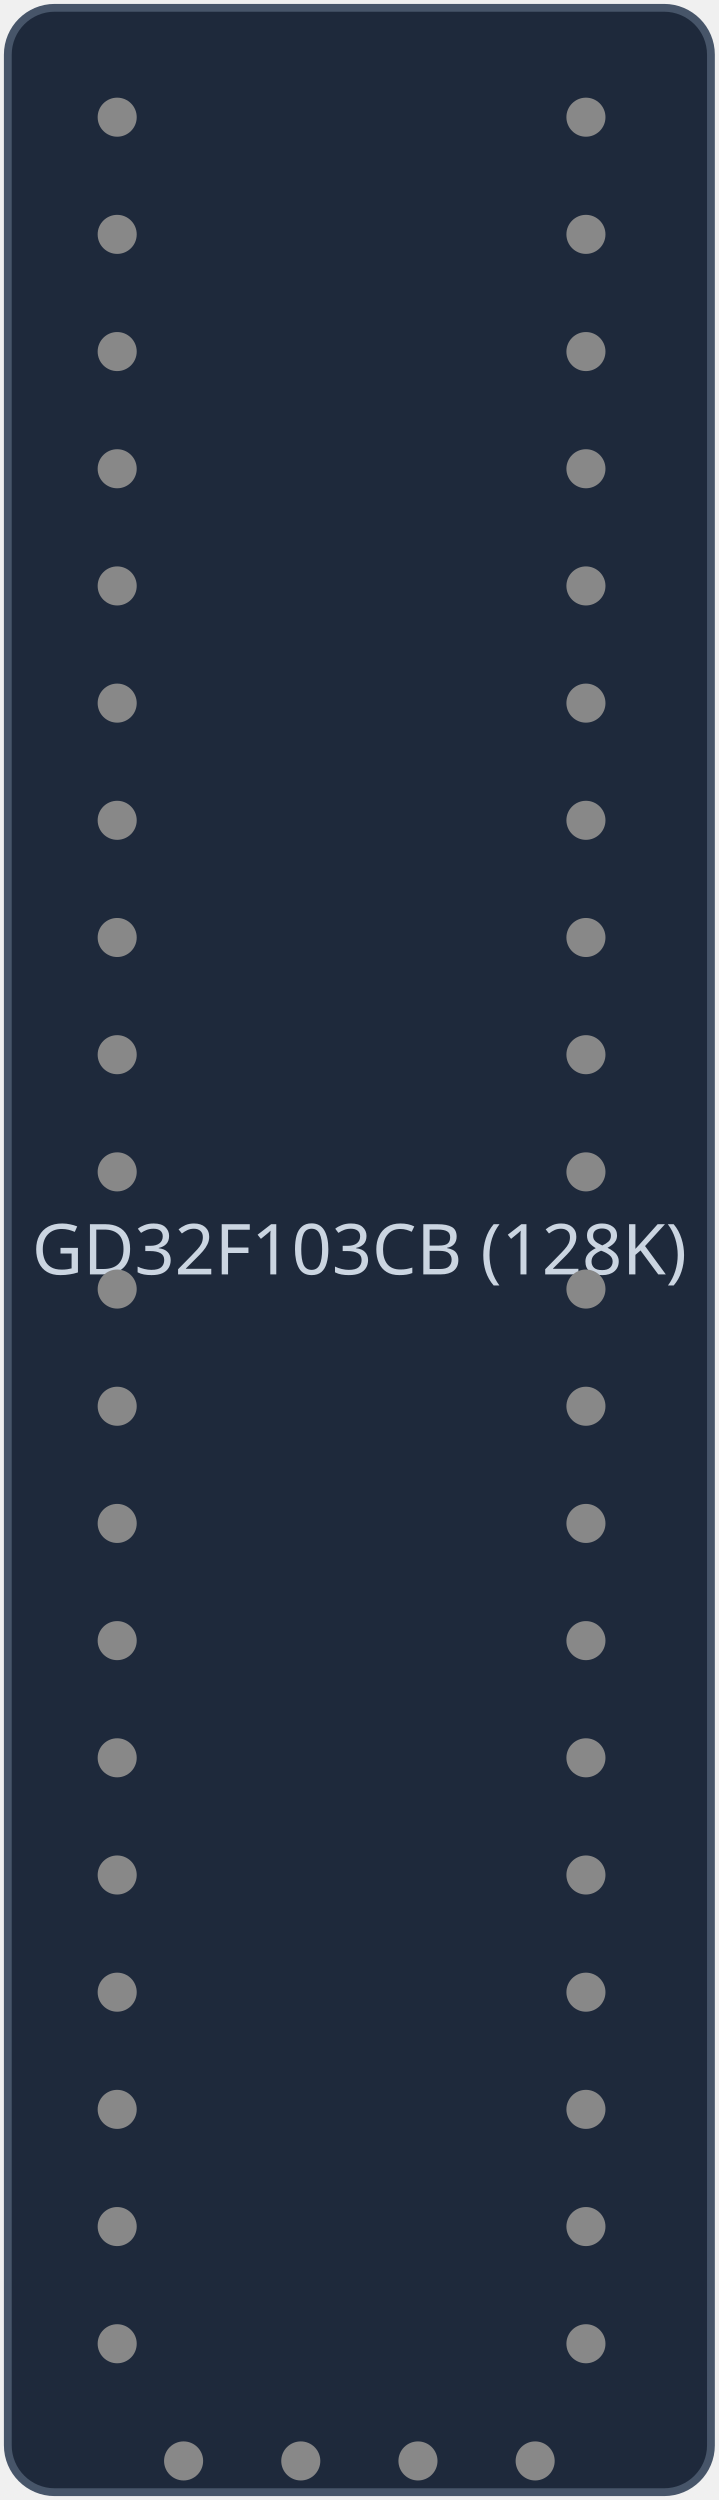
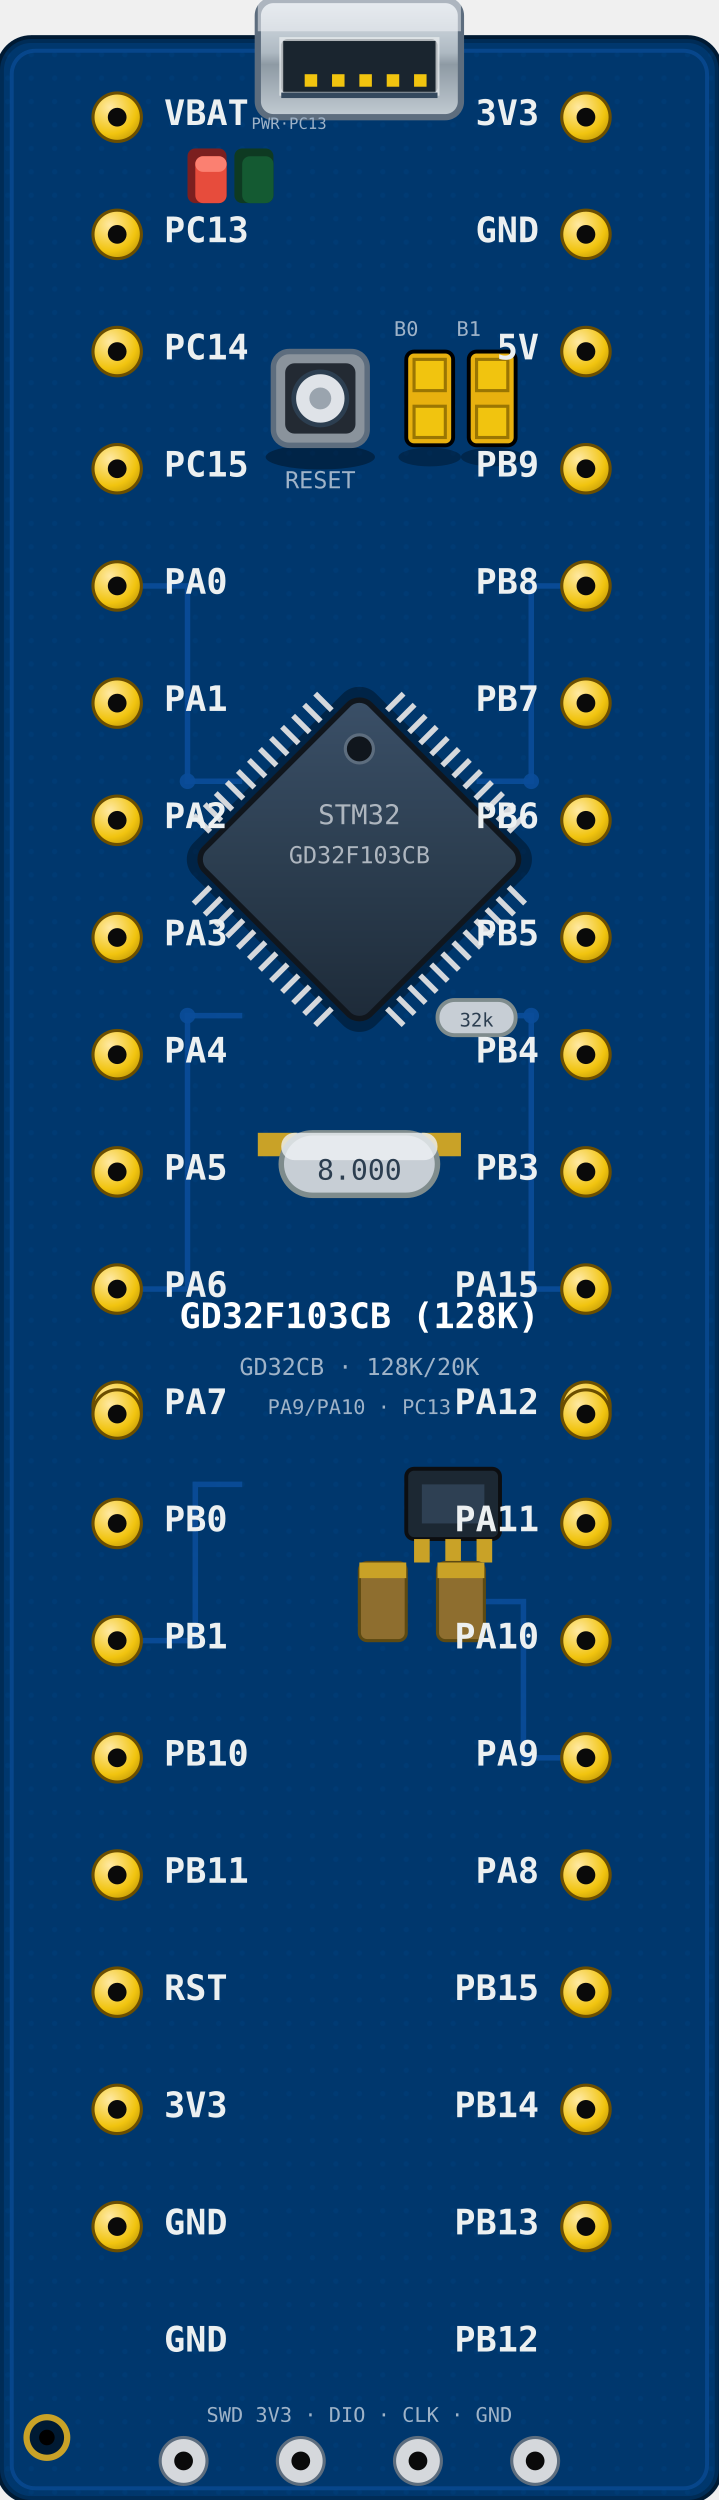
- <svg xmlns="http://www.w3.org/2000/svg" width="100%" height="100%" viewBox="0 0 92 320">
-   <rect x="1" y="1" width="90" height="318" rx="6" fill="#1e293b" stroke="#475569" />
-   <text x="46.0" y="160.0" text-anchor="middle" dominant-baseline="middle" fill="#cbd5e1" font-size="9" font-family="sans-serif">GD32F103CB (128K)</text>
-   <circle cx="15" cy="15" r="2.5" fill="#888" data-pin="VBAT" />
-   <circle cx="15" cy="30" r="2.5" fill="#888" data-pin="PC13" />
-   <circle cx="15" cy="45" r="2.5" fill="#888" data-pin="PC14" />
-   <circle cx="15" cy="60" r="2.5" fill="#888" data-pin="PC15" />
-   <circle cx="15" cy="75" r="2.5" fill="#888" data-pin="PA0" />
-   <circle cx="15" cy="90" r="2.5" fill="#888" data-pin="PA1" />
-   <circle cx="15" cy="105" r="2.5" fill="#888" data-pin="PA2" />
-   <circle cx="15" cy="120" r="2.5" fill="#888" data-pin="PA3" />
-   <circle cx="15" cy="135" r="2.5" fill="#888" data-pin="PA4" />
-   <circle cx="15" cy="150" r="2.5" fill="#888" data-pin="PA5" />
-   <circle cx="15" cy="165" r="2.5" fill="#888" data-pin="PA6" />
-   <circle cx="15" cy="180" r="2.5" fill="#888" data-pin="PA7" />
-   <circle cx="15" cy="195" r="2.5" fill="#888" data-pin="PB0" />
-   <circle cx="15" cy="210" r="2.5" fill="#888" data-pin="PB1" />
-   <circle cx="15" cy="225" r="2.5" fill="#888" data-pin="PB10" />
-   <circle cx="15" cy="240" r="2.5" fill="#888" data-pin="PB11" />
-   <circle cx="15" cy="255" r="2.5" fill="#888" data-pin="RESET" />
-   <circle cx="15" cy="270" r="2.5" fill="#888" data-pin="3V3.1" />
-   <circle cx="15" cy="285" r="2.5" fill="#888" data-pin="GND.1" />
-   <circle cx="15" cy="300" r="2.5" fill="#888" data-pin="GND.2" />
-   <circle cx="75" cy="15" r="2.5" fill="#888" data-pin="3V3.2" />
-   <circle cx="75" cy="30" r="2.5" fill="#888" data-pin="GND.3" />
-   <circle cx="75" cy="45" r="2.5" fill="#888" data-pin="5V" />
-   <circle cx="75" cy="60" r="2.5" fill="#888" data-pin="PB9" />
-   <circle cx="75" cy="75" r="2.5" fill="#888" data-pin="PB8" />
-   <circle cx="75" cy="90" r="2.5" fill="#888" data-pin="PB7" />
-   <circle cx="75" cy="105" r="2.5" fill="#888" data-pin="PB6" />
-   <circle cx="75" cy="120" r="2.5" fill="#888" data-pin="PB5" />
-   <circle cx="75" cy="135" r="2.5" fill="#888" data-pin="PB4" />
-   <circle cx="75" cy="150" r="2.5" fill="#888" data-pin="PB3" />
-   <circle cx="75" cy="165" r="2.5" fill="#888" data-pin="PA15" />
-   <circle cx="75" cy="180" r="2.5" fill="#888" data-pin="PA12" />
-   <circle cx="75" cy="195" r="2.5" fill="#888" data-pin="PA11" />
-   <circle cx="75" cy="210" r="2.5" fill="#888" data-pin="PA10" />
-   <circle cx="75" cy="225" r="2.5" fill="#888" data-pin="PA9" />
-   <circle cx="75" cy="240" r="2.5" fill="#888" data-pin="PA8" />
-   <circle cx="75" cy="255" r="2.5" fill="#888" data-pin="PB15" />
-   <circle cx="75" cy="270" r="2.5" fill="#888" data-pin="PB14" />
-   <circle cx="75" cy="285" r="2.5" fill="#888" data-pin="PB13" />
-   <circle cx="75" cy="300" r="2.5" fill="#888" data-pin="PB12" />
-   <circle cx="23.5" cy="315" r="2.5" fill="#888" data-pin="SWD_3V3" />
-   <circle cx="38.5" cy="315" r="2.5" fill="#888" data-pin="SWDIO" />
-   <circle cx="53.5" cy="315" r="2.5" fill="#888" data-pin="SWCLK" />
-   <circle cx="68.5" cy="315" r="2.5" fill="#888" data-pin="SWD_GND" />
+ <svg xmlns="http://www.w3.org/2000/svg" width="100%" height="100%" viewBox="0 0 92 320" data-component="openhw-stm32-gd32f103cb" data-bind-root="true">
+   <defs>
+     <pattern id="bp-mask" width="3" height="3" patternUnits="userSpaceOnUse">
+       <rect width="3" height="3" fill="#003a73" />
+       <circle cx="1" cy="1" r="0.35" fill="#00417f" />
+     </pattern>
+     <linearGradient id="bp-usb" x1="0" y1="0" x2="0" y2="1">
+       <stop offset="0" stop-color="#dfe6ec" />
+       <stop offset="0.45" stop-color="#aeb9c2" />
+       <stop offset="0.55" stop-color="#8e9aa4" />
+       <stop offset="1" stop-color="#c3ccd3" />
+     </linearGradient>
+     <radialGradient id="bp-gold" cx="0.35" cy="0.3" r="1">
+       <stop offset="0" stop-color="#ffe9a3" />
+       <stop offset="0.55" stop-color="#f1c40f" />
+       <stop offset="1" stop-color="#9a7603" />
+     </radialGradient>
+     <linearGradient id="bp-mcu" x1="0" y1="0" x2="1" y2="1">
+       <stop offset="0" stop-color="#3b5068" />
+       <stop offset="0.5" stop-color="#2c3e50" />
+       <stop offset="1" stop-color="#1d2a38" />
+     </linearGradient>
+   </defs>
+   <rect x="0" y="5" width="92" height="315" rx="4" fill="#003366" stroke="#001a33" stroke-width="1" />
+   <rect x="0" y="5" width="92" height="315" rx="4" fill="url(#bp-mask)" opacity="0.55" />
+   <rect x="1.5" y="6.5" width="89" height="312" rx="3" fill="none" stroke="#0a4d99" stroke-width="0.5" opacity="0.7" />
+   <circle cx="6" cy="312" r="2.6" fill="#001a33" stroke="#c9a227" stroke-width="0.8" />
+   <circle cx="6" cy="312" r="1" fill="#000" />
+   <rect x="33" y="0" width="26" height="15" fill="url(#bp-usb)" rx="2" stroke="#5d6d7e" stroke-width="0.8" />
+   <rect x="33" y="0" width="26" height="4" fill="#eef1f4" opacity="0.55" />
+   <rect x="36" y="5" width="20" height="7" fill="#1a252f" rx="0.8" />
+   <rect x="36" y="5" width="20" height="7" fill="none" stroke="#ecf0f1" stroke-width="0.5" opacity="0.7" />
+   <rect x="39" y="9.5" width="1.6" height="1.6" fill="#f1c40f" />
+   <rect x="42.5" y="9.5" width="1.6" height="1.6" fill="#f1c40f" />
+   <rect x="46" y="9.5" width="1.6" height="1.6" fill="#f1c40f" />
+   <rect x="49.5" y="9.5" width="1.6" height="1.6" fill="#f1c40f" />
+   <rect x="53" y="9.5" width="1.6" height="1.6" fill="#f1c40f" />
+   <line x1="36" y1="12.2" x2="56" y2="12.2" stroke="#34495e" stroke-width="0.7" />
+   <ellipse cx="41" cy="58.5" rx="7" ry="1.6" fill="#000" opacity="0.35" />
+   <rect x="35" y="45" width="12" height="12" fill="#8a939c" rx="2" stroke="#5d6d7e" stroke-width="0.7" />
+   <rect x="36.5" y="46.5" width="9" height="9" fill="#232a33" rx="1.2" />
+   <circle cx="41" cy="51" r="3.4" fill="#dfe3e8" stroke="#2c3e50" stroke-width="0.6" />
+   <circle cx="41" cy="51" r="1.4" fill="#9aa4ae" />
+   <text x="41" y="62.5" fill="#9fb3c8" font-size="3" font-family="monospace" text-anchor="middle">RESET</text>
+   <ellipse cx="55" cy="58.5" rx="4" ry="1.2" fill="#000" opacity="0.3" />
+   <ellipse cx="63" cy="58.5" rx="4" ry="1.2" fill="#000" opacity="0.3" />
+   <rect x="52" y="45" width="6" height="12" fill="#e8b10f" rx="1" stroke="#000" stroke-width="0.5" />
+   <rect x="60" y="45" width="6" height="12" fill="#e8b10f" rx="1" stroke="#000" stroke-width="0.5" />
+   <rect x="53" y="46" width="4" height="4" fill="#f1c40f" stroke="#9a7603" stroke-width="0.4" />
+   <rect x="53" y="52" width="4" height="4" fill="#f1c40f" stroke="#9a7603" stroke-width="0.4" />
+   <rect x="61" y="46" width="4" height="4" fill="#f1c40f" stroke="#9a7603" stroke-width="0.4" />
+   <rect x="61" y="52" width="4" height="4" fill="#f1c40f" stroke="#9a7603" stroke-width="0.4" />
+   <text x="52" y="43" fill="#9fb3c8" font-size="2.6" font-family="monospace" text-anchor="middle">B0</text>
+   <text x="60" y="43" fill="#9fb3c8" font-size="2.6" font-family="monospace" text-anchor="middle">B1</text>
+   <g stroke="#0a4d99" stroke-width="0.7" opacity="0.9" fill="none">
+     <path d="M18 75 H24 V100 H31" />
+     <path d="M18 165 H24 V130 H31" />
+     <path d="M18 210 H25 V190 H31" />
+     <path d="M74 75 H68 V100 H61" />
+     <path d="M74 165 H68 V130 H61" />
+     <path d="M74 225 H67 V205 H61" />
+   </g>
+   <g fill="#0a4d99" opacity="0.9">
+     <circle cx="24" cy="100" r="1" />
+     <circle cx="24" cy="130" r="1" />
+     <circle cx="68" cy="100" r="1" />
+     <circle cx="68" cy="130" r="1" />
+   </g>
+   <g transform="translate(46, 110) rotate(45)">
+     <rect x="-16.5" y="-16.5" width="33" height="33" fill="#000" opacity="0.35" rx="3" />
+     <rect x="-15" y="-15" width="30" height="30" fill="url(#bp-mcu)" rx="2" stroke="#10161d" stroke-width="0.7" />
+     <line x1="-16" y1="-11" x2="-19" y2="-11" stroke="#d5d8dc" stroke-width="0.7" />
+     <line x1="16" y1="-11" x2="19" y2="-11" stroke="#d5d8dc" stroke-width="0.7" />
+     <line x1="-11" y1="-16" x2="-11" y2="-19" stroke="#d5d8dc" stroke-width="0.7" />
+     <line x1="-11" y1="16" x2="-11" y2="19" stroke="#d5d8dc" stroke-width="0.7" />
+     <line x1="-16" y1="-9" x2="-19" y2="-9" stroke="#d5d8dc" stroke-width="0.7" />
+     <line x1="16" y1="-9" x2="19" y2="-9" stroke="#d5d8dc" stroke-width="0.7" />
+     <line x1="-9" y1="-16" x2="-9" y2="-19" stroke="#d5d8dc" stroke-width="0.7" />
+     <line x1="-9" y1="16" x2="-9" y2="19" stroke="#d5d8dc" stroke-width="0.7" />
+     <line x1="-16" y1="-7" x2="-19" y2="-7" stroke="#d5d8dc" stroke-width="0.7" />
+     <line x1="16" y1="-7" x2="19" y2="-7" stroke="#d5d8dc" stroke-width="0.7" />
+     <line x1="-7" y1="-16" x2="-7" y2="-19" stroke="#d5d8dc" stroke-width="0.7" />
+     <line x1="-7" y1="16" x2="-7" y2="19" stroke="#d5d8dc" stroke-width="0.7" />
+     <line x1="-16" y1="-5" x2="-19" y2="-5" stroke="#d5d8dc" stroke-width="0.7" />
+     <line x1="16" y1="-5" x2="19" y2="-5" stroke="#d5d8dc" stroke-width="0.7" />
+     <line x1="-5" y1="-16" x2="-5" y2="-19" stroke="#d5d8dc" stroke-width="0.7" />
+     <line x1="-5" y1="16" x2="-5" y2="19" stroke="#d5d8dc" stroke-width="0.7" />
+     <line x1="-16" y1="-3" x2="-19" y2="-3" stroke="#d5d8dc" stroke-width="0.7" />
+     <line x1="16" y1="-3" x2="19" y2="-3" stroke="#d5d8dc" stroke-width="0.7" />
+     <line x1="-3" y1="-16" x2="-3" y2="-19" stroke="#d5d8dc" stroke-width="0.7" />
+     <line x1="-3" y1="16" x2="-3" y2="19" stroke="#d5d8dc" stroke-width="0.7" />
+     <line x1="-16" y1="-1" x2="-19" y2="-1" stroke="#d5d8dc" stroke-width="0.7" />
+     <line x1="16" y1="-1" x2="19" y2="-1" stroke="#d5d8dc" stroke-width="0.7" />
+     <line x1="-1" y1="-16" x2="-1" y2="-19" stroke="#d5d8dc" stroke-width="0.7" />
+     <line x1="-1" y1="16" x2="-1" y2="19" stroke="#d5d8dc" stroke-width="0.7" />
+     <line x1="-16" y1="1" x2="-19" y2="1" stroke="#d5d8dc" stroke-width="0.7" />
+     <line x1="16" y1="1" x2="19" y2="1" stroke="#d5d8dc" stroke-width="0.7" />
+     <line x1="1" y1="-16" x2="1" y2="-19" stroke="#d5d8dc" stroke-width="0.7" />
+     <line x1="1" y1="16" x2="1" y2="19" stroke="#d5d8dc" stroke-width="0.7" />
+     <line x1="-16" y1="3" x2="-19" y2="3" stroke="#d5d8dc" stroke-width="0.7" />
+     <line x1="16" y1="3" x2="19" y2="3" stroke="#d5d8dc" stroke-width="0.7" />
+     <line x1="3" y1="-16" x2="3" y2="-19" stroke="#d5d8dc" stroke-width="0.7" />
+     <line x1="3" y1="16" x2="3" y2="19" stroke="#d5d8dc" stroke-width="0.7" />
+     <line x1="-16" y1="5" x2="-19" y2="5" stroke="#d5d8dc" stroke-width="0.7" />
+     <line x1="16" y1="5" x2="19" y2="5" stroke="#d5d8dc" stroke-width="0.7" />
+     <line x1="5" y1="-16" x2="5" y2="-19" stroke="#d5d8dc" stroke-width="0.7" />
+     <line x1="5" y1="16" x2="5" y2="19" stroke="#d5d8dc" stroke-width="0.7" />
+     <line x1="-16" y1="7" x2="-19" y2="7" stroke="#d5d8dc" stroke-width="0.7" />
+     <line x1="16" y1="7" x2="19" y2="7" stroke="#d5d8dc" stroke-width="0.7" />
+     <line x1="7" y1="-16" x2="7" y2="-19" stroke="#d5d8dc" stroke-width="0.7" />
+     <line x1="7" y1="16" x2="7" y2="19" stroke="#d5d8dc" stroke-width="0.7" />
+     <line x1="-16" y1="9" x2="-19" y2="9" stroke="#d5d8dc" stroke-width="0.7" />
+     <line x1="16" y1="9" x2="19" y2="9" stroke="#d5d8dc" stroke-width="0.7" />
+     <line x1="9" y1="-16" x2="9" y2="-19" stroke="#d5d8dc" stroke-width="0.7" />
+     <line x1="9" y1="16" x2="9" y2="19" stroke="#d5d8dc" stroke-width="0.7" />
+     <line x1="-16" y1="11" x2="-19" y2="11" stroke="#d5d8dc" stroke-width="0.7" />
+     <line x1="16" y1="11" x2="19" y2="11" stroke="#d5d8dc" stroke-width="0.7" />
+     <line x1="11" y1="-16" x2="11" y2="-19" stroke="#d5d8dc" stroke-width="0.7" />
+     <line x1="11" y1="16" x2="11" y2="19" stroke="#d5d8dc" stroke-width="0.7" />
+     <text x="0" y="-4.5" fill="#aeb6bf" font-size="3.5" font-family="monospace" text-anchor="middle" transform="rotate(-45)">STM32</text>
+     <text x="0" y="0.5" fill="#aeb6bf" font-size="3" font-family="monospace" text-anchor="middle" transform="rotate(-45)">GD32F103CB</text>
+     <circle cx="-10" cy="-10" r="1.8" fill="#10161d" stroke="#5d6d7e" stroke-width="0.4" />
+   </g>
+   <rect x="33" y="145" width="5" height="3" fill="#c9a227" />
+   <rect x="54" y="145" width="5" height="3" fill="#c9a227" />
+   <rect x="36" y="145" width="20" height="8" fill="#c7ced5" rx="4" stroke="#7f8c8d" stroke-width="0.7" />
+   <rect x="36" y="145" width="20" height="3.5" fill="#eef1f4" rx="1.7" opacity="0.8" />
+   <text x="46" y="151" fill="#2c3e50" font-size="3.6" font-family="monospace" text-anchor="middle">8.000</text>
+   <rect x="56" y="128" width="10" height="4.5" fill="#c7ced5" rx="2.2" stroke="#7f8c8d" stroke-width="0.5" />
+   <text x="61" y="131.4" fill="#2c3e50" font-size="2.4" font-family="monospace" text-anchor="middle">32k</text>
+   <rect x="52" y="188" width="12" height="9" fill="#1c2833" rx="1" stroke="#0c0e11" stroke-width="0.5" />
+   <rect x="54" y="190" width="8" height="5" fill="#2e4053" />
+   <rect x="53" y="197" width="2" height="3" fill="#c9a227" />
+   <rect x="57" y="197" width="2" height="3" fill="#c9a227" />
+   <rect x="61" y="197" width="2" height="3" fill="#c9a227" />
+   <rect x="46" y="200" width="6" height="10" fill="#8e6e2f" rx="1" stroke="#5d4a12" stroke-width="0.4" />
+   <rect x="46" y="200" width="6" height="2" fill="#c9a227" />
+   <rect x="56" y="200" width="6" height="10" fill="#8e6e2f" rx="1" stroke="#5d4a12" stroke-width="0.4" />
+   <rect x="56" y="200" width="6" height="2" fill="#c9a227" />
+   <rect x="24" y="19" width="5" height="7" fill="#7b1f1f" rx="1" />
+   <rect x="25" y="20" width="4" height="6" fill="#e74c3c" rx="1" />
+   <rect x="25" y="20" width="4" height="2" fill="#ff8a7a" rx="1" opacity="0.85" />
+   <rect x="30" y="19" width="5" height="7" fill="#0e3a22" rx="1" />
+   <rect x="31" y="20" width="4" height="6" fill="#145a32" rx="1" data-bind="builtin-led" />
+   <text x="37" y="16.5" fill="#9fb3c8" font-size="2" font-family="monospace" text-anchor="middle">PWR·PC13</text>
+   <g>
+     <circle cx="15" cy="15" r="3.1" fill="url(#bp-gold)" stroke="#6b4e00" stroke-width="0.4" data-pin="VBAT" />
+     <circle cx="15" cy="15" r="1.2" fill="#0a0a0a" />
+   </g>
+   <g>
+     <circle cx="15" cy="30" r="3.1" fill="url(#bp-gold)" stroke="#6b4e00" stroke-width="0.4" data-pin="PC13" />
+     <circle cx="15" cy="30" r="1.2" fill="#0a0a0a" />
+   </g>
+   <g>
+     <circle cx="15" cy="45" r="3.1" fill="url(#bp-gold)" stroke="#6b4e00" stroke-width="0.4" data-pin="PC14" />
+     <circle cx="15" cy="45" r="1.2" fill="#0a0a0a" />
+   </g>
+   <g>
+     <circle cx="15" cy="60" r="3.1" fill="url(#bp-gold)" stroke="#6b4e00" stroke-width="0.4" data-pin="PC15" />
+     <circle cx="15" cy="60" r="1.2" fill="#0a0a0a" />
+   </g>
+   <g>
+     <circle cx="15" cy="75" r="3.1" fill="url(#bp-gold)" stroke="#6b4e00" stroke-width="0.4" data-pin="PA0" />
+     <circle cx="15" cy="75" r="1.2" fill="#0a0a0a" />
+   </g>
+   <g>
+     <circle cx="15" cy="90" r="3.1" fill="url(#bp-gold)" stroke="#6b4e00" stroke-width="0.4" data-pin="PA1" />
+     <circle cx="15" cy="90" r="1.2" fill="#0a0a0a" />
+   </g>
+   <g>
+     <circle cx="15" cy="105" r="3.1" fill="url(#bp-gold)" stroke="#6b4e00" stroke-width="0.4" data-pin="PA2" />
+     <circle cx="15" cy="105" r="1.2" fill="#0a0a0a" />
+   </g>
+   <g>
+     <circle cx="15" cy="120" r="3.1" fill="url(#bp-gold)" stroke="#6b4e00" stroke-width="0.4" data-pin="PA3" />
+     <circle cx="15" cy="120" r="1.2" fill="#0a0a0a" />
+   </g>
+   <g>
+     <circle cx="15" cy="135" r="3.1" fill="url(#bp-gold)" stroke="#6b4e00" stroke-width="0.4" data-pin="PA4" />
+     <circle cx="15" cy="135" r="1.2" fill="#0a0a0a" />
+   </g>
+   <g>
+     <circle cx="15" cy="150" r="3.1" fill="url(#bp-gold)" stroke="#6b4e00" stroke-width="0.4" data-pin="PA5" />
+     <circle cx="15" cy="150" r="1.2" fill="#0a0a0a" />
+   </g>
+   <g>
+     <circle cx="15" cy="165" r="3.1" fill="url(#bp-gold)" stroke="#6b4e00" stroke-width="0.4" data-pin="PA6" />
+     <circle cx="15" cy="165" r="1.2" fill="#0a0a0a" />
+   </g>
+   <g>
+     <circle cx="15" cy="180" r="3.1" fill="url(#bp-gold)" stroke="#6b4e00" stroke-width="0.4" data-pin="PA7" />
+     <circle cx="15" cy="180" r="1.2" fill="#0a0a0a" />
+   </g>
+   <g>
+     <circle cx="15" cy="195" r="3.1" fill="url(#bp-gold)" stroke="#6b4e00" stroke-width="0.4" data-pin="PB0" />
+     <circle cx="15" cy="195" r="1.2" fill="#0a0a0a" />
+   </g>
+   <g>
+     <circle cx="15" cy="210" r="3.1" fill="url(#bp-gold)" stroke="#6b4e00" stroke-width="0.4" data-pin="PB1" />
+     <circle cx="15" cy="210" r="1.2" fill="#0a0a0a" />
+   </g>
+   <g>
+     <circle cx="15" cy="225" r="3.1" fill="url(#bp-gold)" stroke="#6b4e00" stroke-width="0.4" data-pin="PB10" />
+     <circle cx="15" cy="225" r="1.2" fill="#0a0a0a" />
+   </g>
+   <g>
+     <circle cx="15" cy="240" r="3.1" fill="url(#bp-gold)" stroke="#6b4e00" stroke-width="0.4" data-pin="PB11" />
+     <circle cx="15" cy="240" r="1.2" fill="#0a0a0a" />
+   </g>
+   <g>
+     <circle cx="15" cy="255" r="3.1" fill="url(#bp-gold)" stroke="#6b4e00" stroke-width="0.4" data-pin="RESET" />
+     <circle cx="15" cy="255" r="1.2" fill="#0a0a0a" />
+   </g>
+   <g>
+     <circle cx="15" cy="270" r="3.1" fill="url(#bp-gold)" stroke="#6b4e00" stroke-width="0.4" data-pin="3V3.1" />
+     <circle cx="15" cy="270" r="1.2" fill="#0a0a0a" />
+   </g>
+   <g>
+     <circle cx="15" cy="285" r="3.1" fill="url(#bp-gold)" stroke="#6b4e00" stroke-width="0.4" data-pin="GND.1" />
+     <circle cx="15" cy="285" r="1.2" fill="#0a0a0a" />
+   </g>
+   <g>
+     <circle cx="15" cy="181" r="3.1" fill="url(#bp-gold)" stroke="#6b4e00" stroke-width="0.4" data-pin="GND.2" />
+     <circle cx="15" cy="181" r="1.2" fill="#0a0a0a" />
+   </g>
+   <g>
+     <circle cx="75" cy="15" r="3.1" fill="url(#bp-gold)" stroke="#6b4e00" stroke-width="0.4" data-pin="3V3.2" />
+     <circle cx="75" cy="15" r="1.2" fill="#0a0a0a" />
+   </g>
+   <g>
+     <circle cx="75" cy="30" r="3.1" fill="url(#bp-gold)" stroke="#6b4e00" stroke-width="0.4" data-pin="GND.3" />
+     <circle cx="75" cy="30" r="1.2" fill="#0a0a0a" />
+   </g>
+   <g>
+     <circle cx="75" cy="45" r="3.1" fill="url(#bp-gold)" stroke="#6b4e00" stroke-width="0.4" data-pin="5V" />
+     <circle cx="75" cy="45" r="1.2" fill="#0a0a0a" />
+   </g>
+   <g>
+     <circle cx="75" cy="60" r="3.1" fill="url(#bp-gold)" stroke="#6b4e00" stroke-width="0.4" data-pin="PB9" />
+     <circle cx="75" cy="60" r="1.2" fill="#0a0a0a" />
+   </g>
+   <g>
+     <circle cx="75" cy="75" r="3.1" fill="url(#bp-gold)" stroke="#6b4e00" stroke-width="0.4" data-pin="PB8" />
+     <circle cx="75" cy="75" r="1.2" fill="#0a0a0a" />
+   </g>
+   <g>
+     <circle cx="75" cy="90" r="3.1" fill="url(#bp-gold)" stroke="#6b4e00" stroke-width="0.4" data-pin="PB7" />
+     <circle cx="75" cy="90" r="1.2" fill="#0a0a0a" />
+   </g>
+   <g>
+     <circle cx="75" cy="105" r="3.1" fill="url(#bp-gold)" stroke="#6b4e00" stroke-width="0.4" data-pin="PB6" />
+     <circle cx="75" cy="105" r="1.2" fill="#0a0a0a" />
+   </g>
+   <g>
+     <circle cx="75" cy="120" r="3.1" fill="url(#bp-gold)" stroke="#6b4e00" stroke-width="0.4" data-pin="PB5" />
+     <circle cx="75" cy="120" r="1.2" fill="#0a0a0a" />
+   </g>
+   <g>
+     <circle cx="75" cy="135" r="3.1" fill="url(#bp-gold)" stroke="#6b4e00" stroke-width="0.4" data-pin="PB4" />
+     <circle cx="75" cy="135" r="1.2" fill="#0a0a0a" />
+   </g>
+   <g>
+     <circle cx="75" cy="150" r="3.1" fill="url(#bp-gold)" stroke="#6b4e00" stroke-width="0.4" data-pin="PB3" />
+     <circle cx="75" cy="150" r="1.2" fill="#0a0a0a" />
+   </g>
+   <g>
+     <circle cx="75" cy="165" r="3.1" fill="url(#bp-gold)" stroke="#6b4e00" stroke-width="0.4" data-pin="PA15" />
+     <circle cx="75" cy="165" r="1.2" fill="#0a0a0a" />
+   </g>
+   <g>
+     <circle cx="75" cy="180" r="3.1" fill="url(#bp-gold)" stroke="#6b4e00" stroke-width="0.4" data-pin="PA12" />
+     <circle cx="75" cy="180" r="1.2" fill="#0a0a0a" />
+   </g>
+   <g>
+     <circle cx="75" cy="195" r="3.1" fill="url(#bp-gold)" stroke="#6b4e00" stroke-width="0.4" data-pin="PA11" />
+     <circle cx="75" cy="195" r="1.2" fill="#0a0a0a" />
+   </g>
+   <g>
+     <circle cx="75" cy="210" r="3.1" fill="url(#bp-gold)" stroke="#6b4e00" stroke-width="0.4" data-pin="PA10" />
+     <circle cx="75" cy="210" r="1.2" fill="#0a0a0a" />
+   </g>
+   <g>
+     <circle cx="75" cy="225" r="3.1" fill="url(#bp-gold)" stroke="#6b4e00" stroke-width="0.4" data-pin="PA9" />
+     <circle cx="75" cy="225" r="1.2" fill="#0a0a0a" />
+   </g>
+   <g>
+     <circle cx="75" cy="240" r="3.1" fill="url(#bp-gold)" stroke="#6b4e00" stroke-width="0.4" data-pin="PA8" />
+     <circle cx="75" cy="240" r="1.2" fill="#0a0a0a" />
+   </g>
+   <g>
+     <circle cx="75" cy="255" r="3.1" fill="url(#bp-gold)" stroke="#6b4e00" stroke-width="0.4" data-pin="PB15" />
+     <circle cx="75" cy="255" r="1.2" fill="#0a0a0a" />
+   </g>
+   <g>
+     <circle cx="75" cy="270" r="3.1" fill="url(#bp-gold)" stroke="#6b4e00" stroke-width="0.4" data-pin="PB14" />
+     <circle cx="75" cy="270" r="1.2" fill="#0a0a0a" />
+   </g>
+   <g>
+     <circle cx="75" cy="285" r="3.1" fill="url(#bp-gold)" stroke="#6b4e00" stroke-width="0.4" data-pin="PB13" />
+     <circle cx="75" cy="285" r="1.2" fill="#0a0a0a" />
+   </g>
+   <g>
+     <circle cx="75" cy="181" r="3.1" fill="url(#bp-gold)" stroke="#6b4e00" stroke-width="0.4" data-pin="PB12" />
+     <circle cx="75" cy="181" r="1.2" fill="#0a0a0a" />
+   </g>
+   <g>
+     <circle cx="23.5" cy="315" r="3" fill="#d5d8dc" stroke="#5d6d7e" stroke-width="0.4" data-pin="SWD_3V3" />
+     <circle cx="23.5" cy="315" r="1.2" fill="#0a0a0a" />
+   </g>
+   <g>
+     <circle cx="38.5" cy="315" r="3" fill="#d5d8dc" stroke="#5d6d7e" stroke-width="0.4" data-pin="SWDIO" />
+     <circle cx="38.5" cy="315" r="1.2" fill="#0a0a0a" />
+   </g>
+   <g>
+     <circle cx="53.5" cy="315" r="3" fill="#d5d8dc" stroke="#5d6d7e" stroke-width="0.4" data-pin="SWCLK" />
+     <circle cx="53.5" cy="315" r="1.2" fill="#0a0a0a" />
+   </g>
+   <g>
+     <circle cx="68.5" cy="315" r="3" fill="#d5d8dc" stroke="#5d6d7e" stroke-width="0.4" data-pin="SWD_GND" />
+     <circle cx="68.5" cy="315" r="1.2" fill="#0a0a0a" />
+   </g>
+   <text x="46" y="310" fill="#9fb3c8" font-size="2.6" font-family="monospace" text-anchor="middle">SWD 3V3 · DIO · CLK · GND</text>
+   <text x="46" y="170" fill="#ffffff" font-size="4.5" font-family="monospace" text-anchor="middle" font-weight="bold">GD32F103CB (128K)</text>
+   <text x="46" y="176" fill="#9fb3c8" font-size="3" font-family="monospace" text-anchor="middle">GD32CB · 128K/20K</text>
+   <text x="46" y="181" fill="#9fb3c8" font-size="2.6" font-family="monospace" text-anchor="middle">PA9/PA10 · PC13</text>
+   <g fill="#ecf0f1" font-size="4.5" font-family="monospace" font-weight="bold">
+     <text x="21" y="16">VBAT</text>
+     <text x="21" y="31">PC13</text>
+     <text x="21" y="46">PC14</text>
+     <text x="21" y="61">PC15</text>
+     <text x="21" y="76">PA0</text>
+     <text x="21" y="91">PA1</text>
+     <text x="21" y="106">PA2</text>
+     <text x="21" y="121">PA3</text>
+     <text x="21" y="136">PA4</text>
+     <text x="21" y="151">PA5</text>
+     <text x="21" y="166">PA6</text>
+     <text x="21" y="181">PA7</text>
+     <text x="21" y="196">PB0</text>
+     <text x="21" y="211">PB1</text>
+     <text x="21" y="226">PB10</text>
+     <text x="21" y="241">PB11</text>
+     <text x="21" y="256">RST</text>
+     <text x="21" y="271">3V3</text>
+     <text x="21" y="286">GND</text>
+     <text x="21" y="301">GND</text>
+   </g>
+   <g fill="#ecf0f1" font-size="4.5" font-family="monospace" font-weight="bold" text-anchor="end">
+     <text x="69" y="16">3V3</text>
+     <text x="69" y="31">GND</text>
+     <text x="69" y="46">5V</text>
+     <text x="69" y="61">PB9</text>
+     <text x="69" y="76">PB8</text>
+     <text x="69" y="91">PB7</text>
+     <text x="69" y="106">PB6</text>
+     <text x="69" y="121">PB5</text>
+     <text x="69" y="136">PB4</text>
+     <text x="69" y="151">PB3</text>
+     <text x="69" y="166">PA15</text>
+     <text x="69" y="181">PA12</text>
+     <text x="69" y="196">PA11</text>
+     <text x="69" y="211">PA10</text>
+     <text x="69" y="226">PA9</text>
+     <text x="69" y="241">PA8</text>
+     <text x="69" y="256">PB15</text>
+     <text x="69" y="271">PB14</text>
+     <text x="69" y="286">PB13</text>
+     <text x="69" y="301">PB12</text>
+   </g>
</svg>
